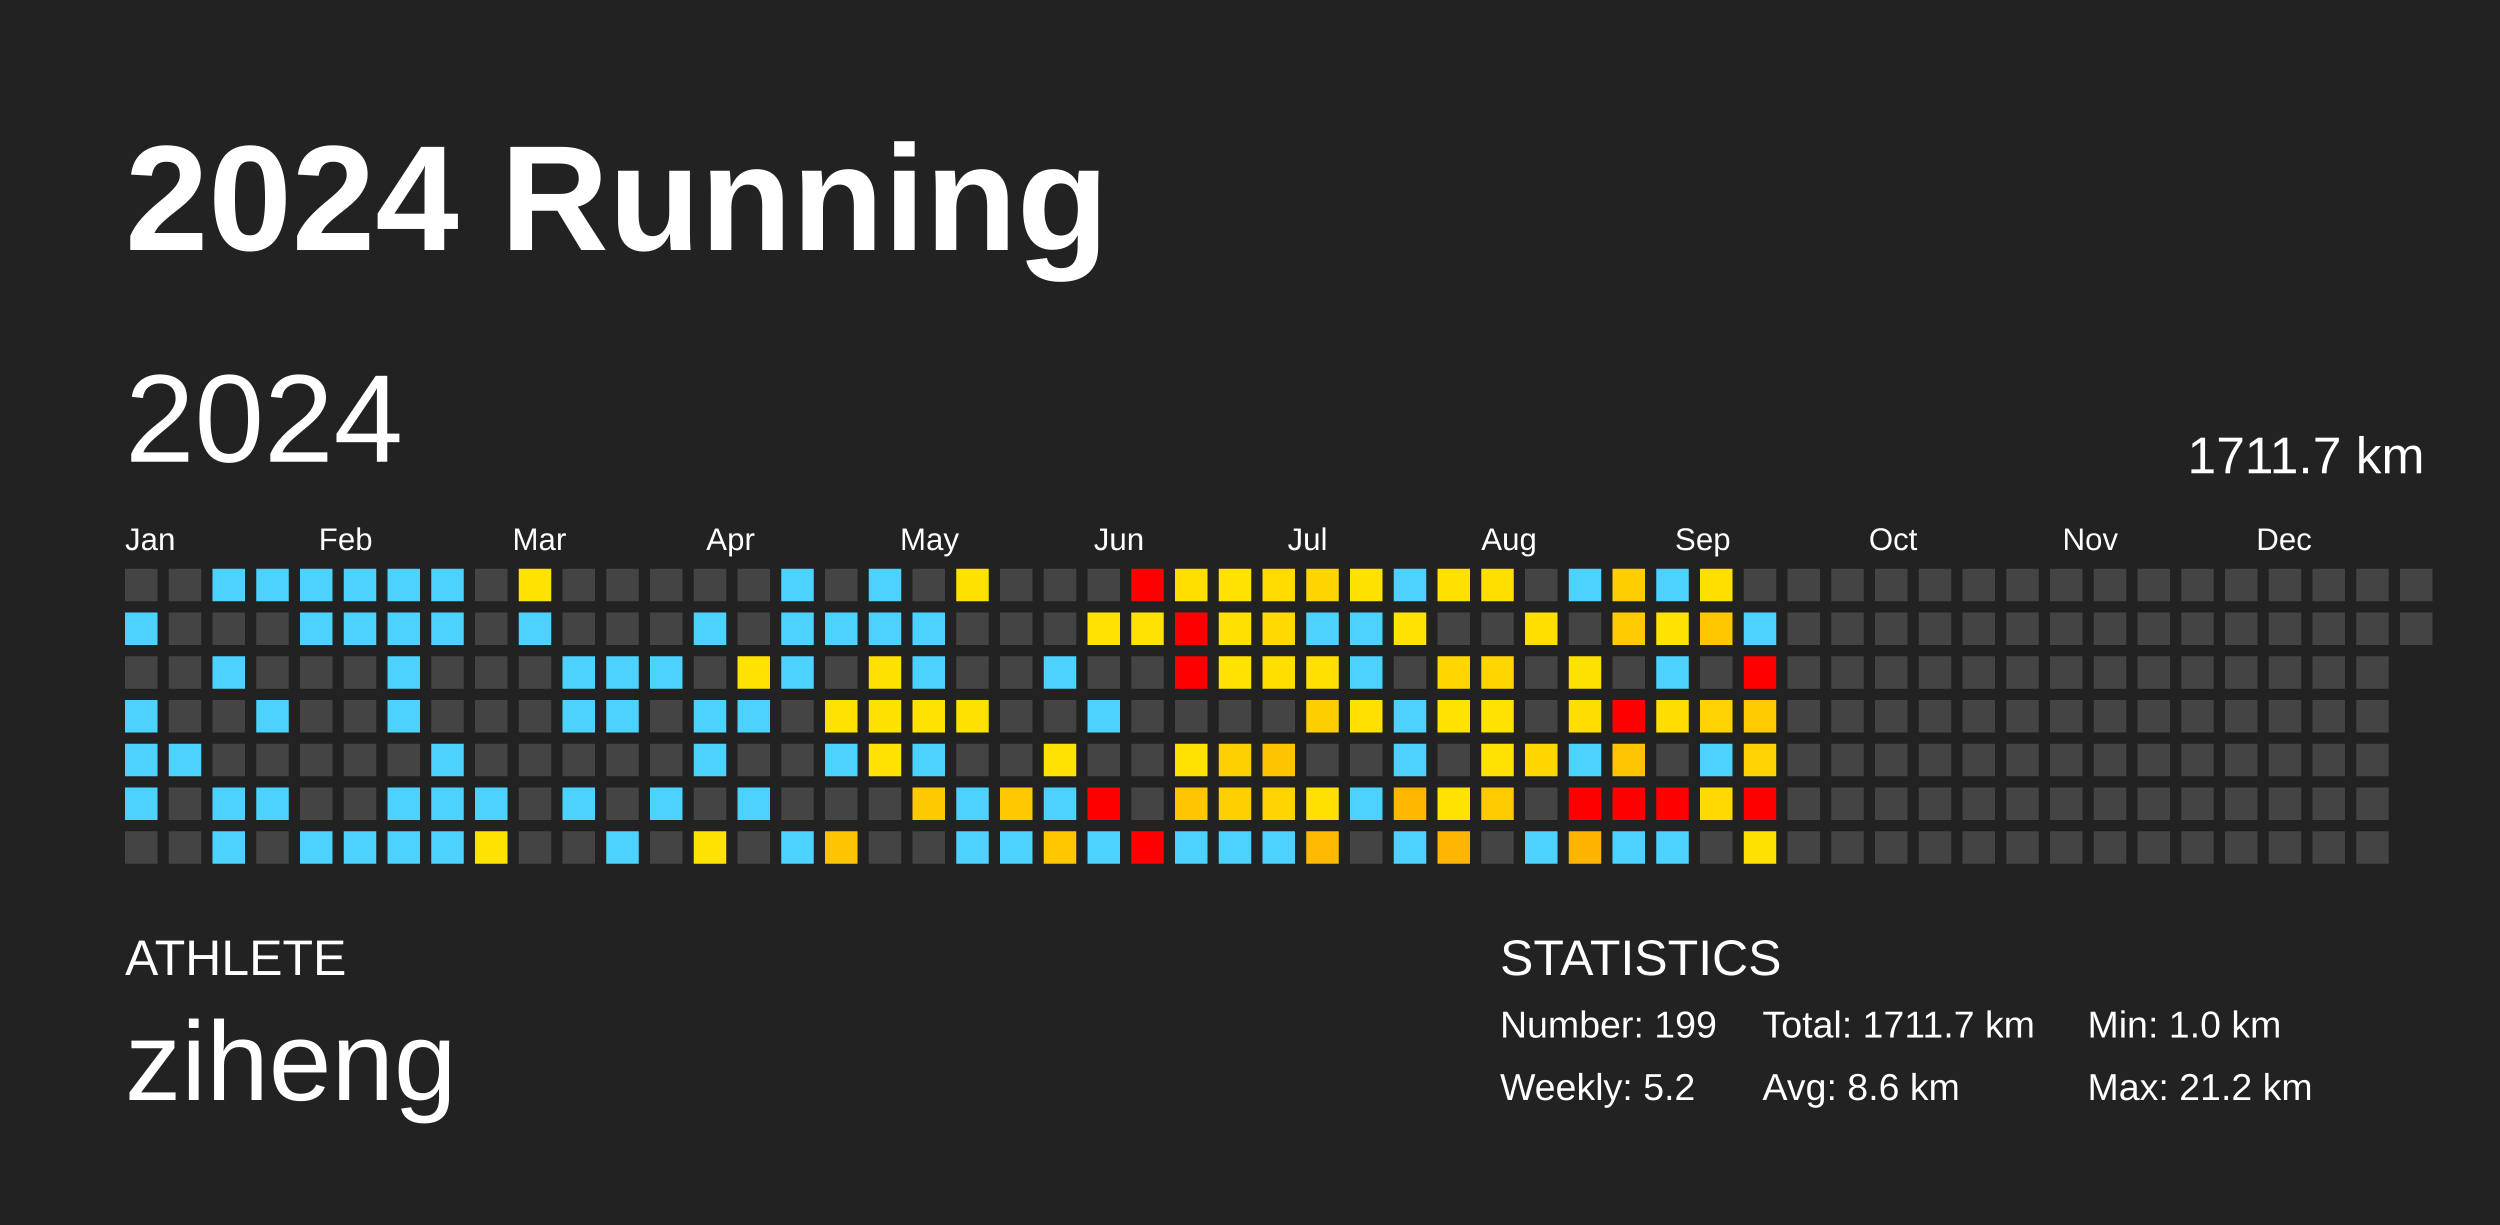
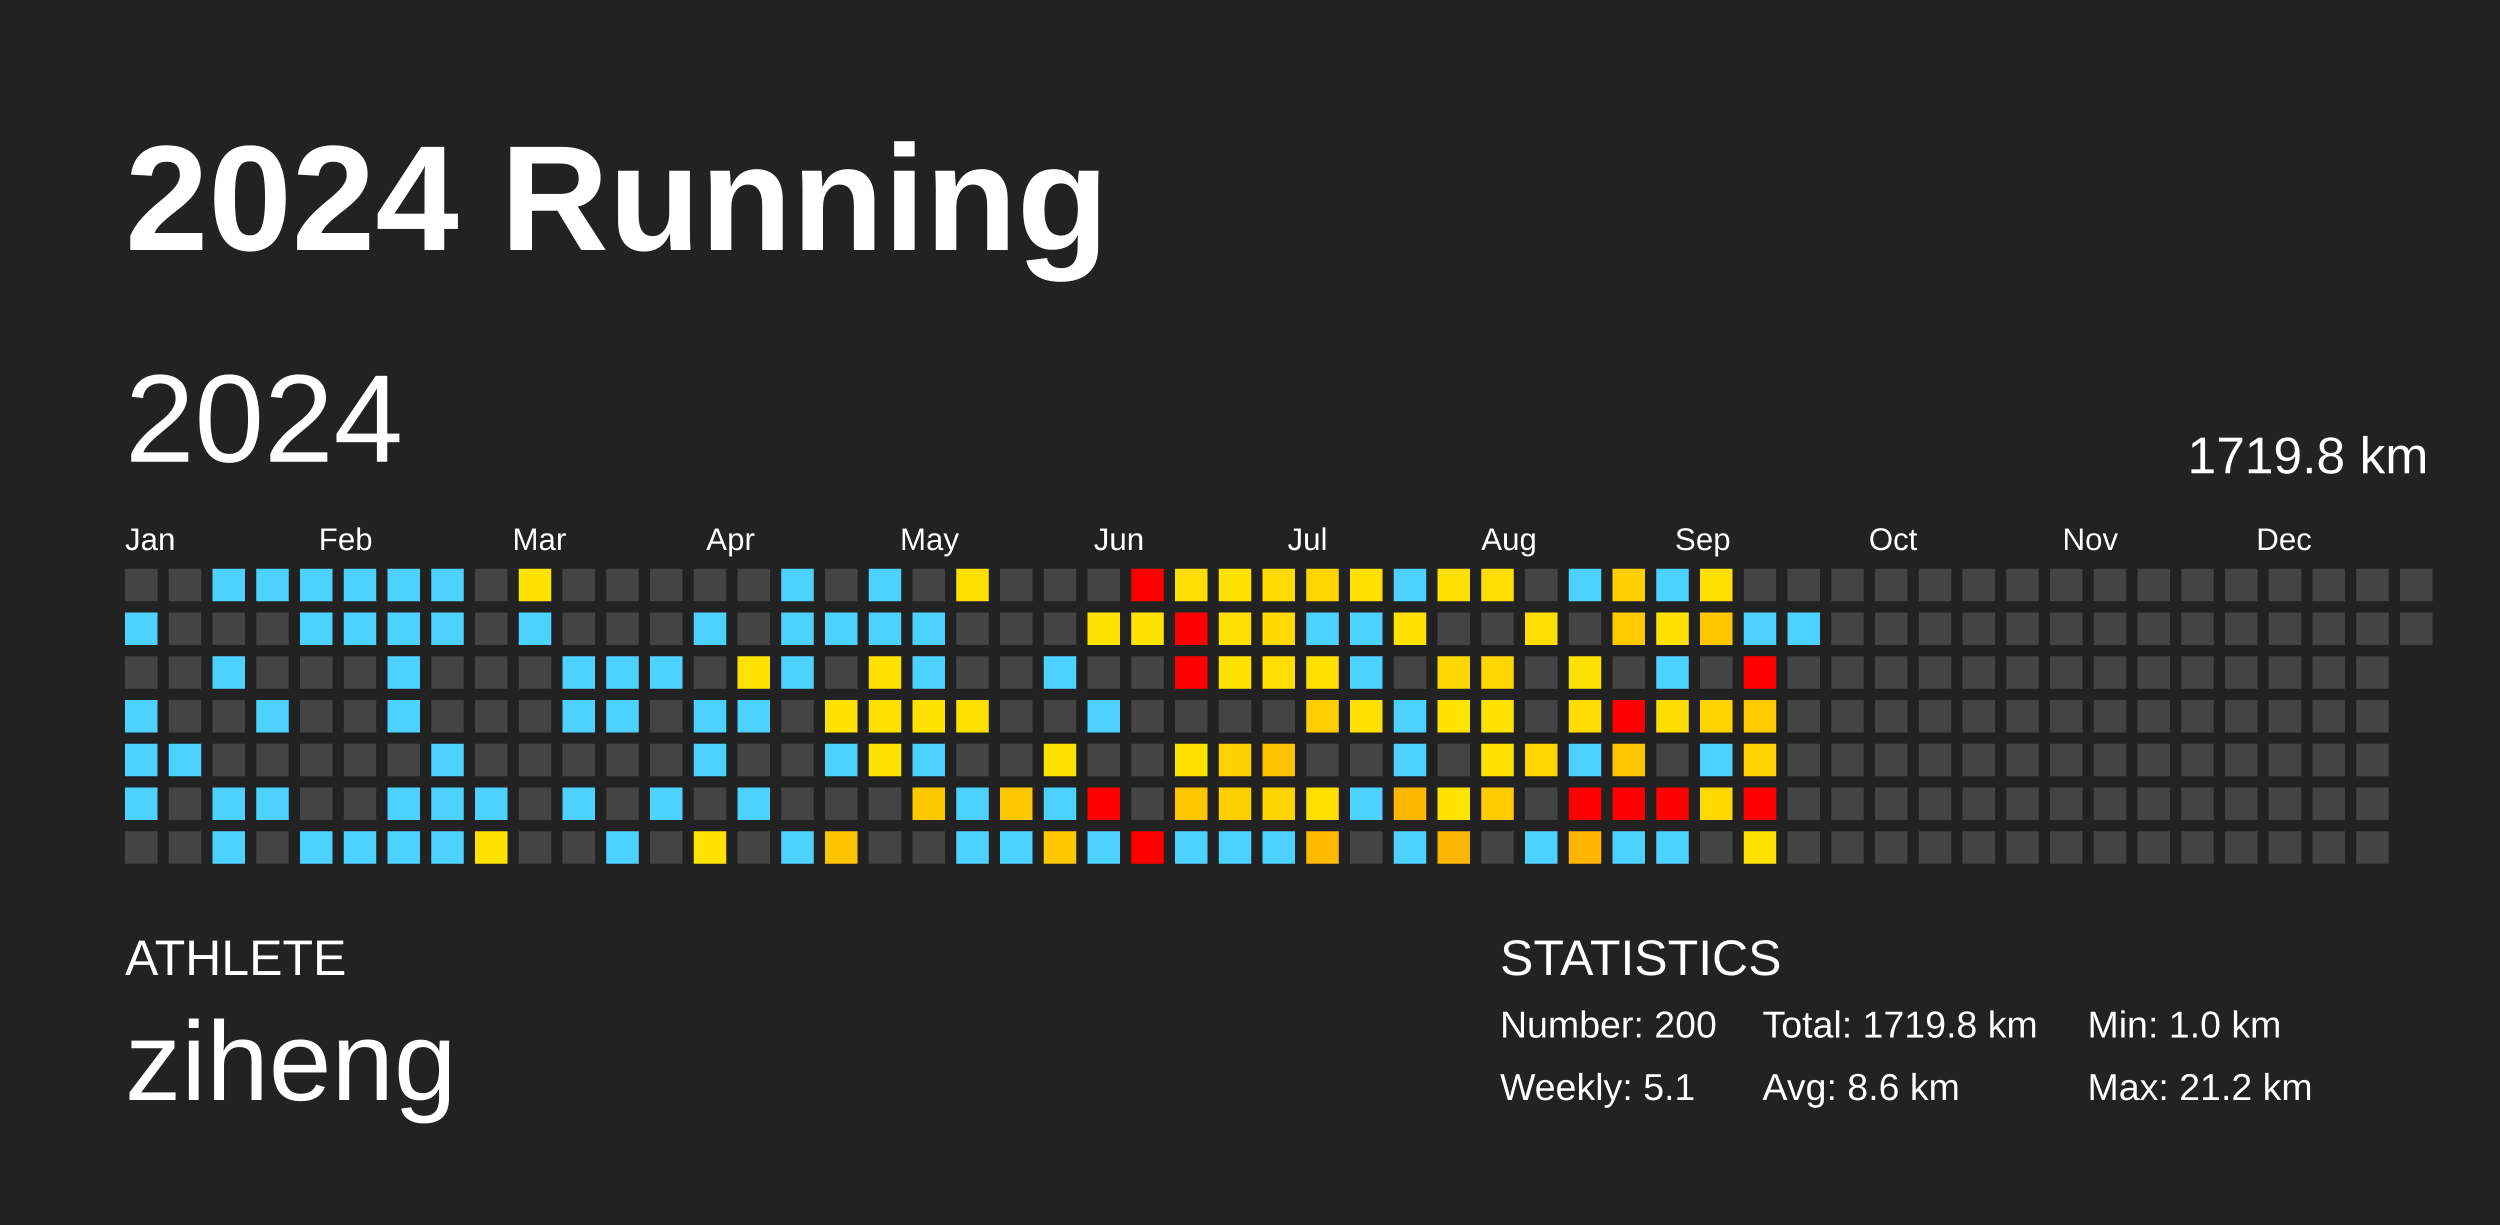
<svg xmlns="http://www.w3.org/2000/svg" baseProfile="full" height="98mm" version="1.1" viewBox="0,0,200,98" width="200mm">
  <defs />
  <rect fill="#222222" height="98" width="200" x="0" y="0" />
  <text fill="#FFFFFF" style="font-size:12px; font-family:Arial; font-weight:bold;" x="10" y="20">2024 Running</text>
  <text fill="#FFFFFF" style="font-size:4px; font-family:Arial" x="10" y="78">ATHLETE</text>
  <text fill="#FFFFFF" style="font-size:9px; font-family:Arial" x="10" y="88">ziheng</text>
  <text fill="#FFFFFF" style="font-size:4px; font-family:Arial" x="120" y="78">STATISTICS</text>
-   <text fill="#FFFFFF" style="font-size:3px; font-family:Arial" x="120" y="83">Number: 199</text>
-   <text fill="#FFFFFF" style="font-size:3px; font-family:Arial" x="120" y="88">Weekly: 5.2</text>
-   <text fill="#FFFFFF" style="font-size:3px; font-family:Arial" x="141" y="83">Total: 1711.7 km</text>
+   <text fill="#FFFFFF" style="font-size:3px; font-family:Arial" x="120" y="83">Number: 200</text>
+   <text fill="#FFFFFF" style="font-size:3px; font-family:Arial" x="120" y="88">Weekly: 5.1</text>
+   <text fill="#FFFFFF" style="font-size:3px; font-family:Arial" x="141" y="83">Total: 1719.8 km</text>
  <text fill="#FFFFFF" style="font-size:3px; font-family:Arial" x="141" y="88">Avg: 8.6 km</text>
  <text fill="#FFFFFF" style="font-size:3px; font-family:Arial" x="167" y="83">Min: 1.0 km</text>
  <text fill="#FFFFFF" style="font-size:3px; font-family:Arial" x="167" y="88">Max: 21.2 km</text>
  <text dominant-baseline="hanging" fill="#FFFFFF" style="font-size:10.0px; font-family:Arial;" x="10" y="30">2024</text>
-   <text dominant-baseline="hanging" fill="#FFFFFF" style="font-size:4.125px; font-family:Arial;" x="175" y="35">1711.7 km</text>
+   <text dominant-baseline="hanging" fill="#FFFFFF" style="font-size:4.125px; font-family:Arial;" x="175" y="35">1719.8 km</text>
  <text fill="#FFFFFF" style="font-size:2.5px; font-family:Arial" x="10.0" y="44">Jan</text>
  <text fill="#FFFFFF" style="font-size:2.5px; font-family:Arial" x="25.5" y="44">Feb</text>
  <text fill="#FFFFFF" style="font-size:2.5px; font-family:Arial" x="41.0" y="44">Mar</text>
  <text fill="#FFFFFF" style="font-size:2.5px; font-family:Arial" x="56.5" y="44">Apr</text>
  <text fill="#FFFFFF" style="font-size:2.5px; font-family:Arial" x="72.0" y="44">May</text>
  <text fill="#FFFFFF" style="font-size:2.5px; font-family:Arial" x="87.5" y="44">Jun</text>
  <text fill="#FFFFFF" style="font-size:2.5px; font-family:Arial" x="103.0" y="44">Jul</text>
  <text fill="#FFFFFF" style="font-size:2.5px; font-family:Arial" x="118.5" y="44">Aug</text>
  <text fill="#FFFFFF" style="font-size:2.5px; font-family:Arial" x="134.0" y="44">Sep</text>
  <text fill="#FFFFFF" style="font-size:2.5px; font-family:Arial" x="149.5" y="44">Oct</text>
  <text fill="#FFFFFF" style="font-size:2.5px; font-family:Arial" x="165.0" y="44">Nov</text>
  <text fill="#FFFFFF" style="font-size:2.5px; font-family:Arial" x="180.5" y="44">Dec</text>
  <rect fill="#444444" height="2.6" width="2.6" x="10.0" y="45.5" />
  <rect fill="#4dd2ff" height="2.6" width="2.6" x="10.0" y="49.0" />
  <rect fill="#444444" height="2.6" width="2.6" x="10.0" y="52.5" />
  <rect fill="#4dd2ff" height="2.6" width="2.6" x="10.0" y="56.0" />
  <rect fill="#4dd2ff" height="2.6" width="2.6" x="10.0" y="59.5" />
  <rect fill="#4dd2ff" height="2.6" width="2.6" x="10.0" y="63.0" />
  <rect fill="#444444" height="2.6" width="2.6" x="10.0" y="66.5" />
  <rect fill="#444444" height="2.6" width="2.6" x="13.5" y="45.5" />
  <rect fill="#444444" height="2.6" width="2.6" x="13.5" y="49.0" />
  <rect fill="#444444" height="2.6" width="2.6" x="13.5" y="52.5" />
  <rect fill="#444444" height="2.6" width="2.6" x="13.5" y="56.0" />
  <rect fill="#4dd2ff" height="2.6" width="2.6" x="13.5" y="59.5" />
  <rect fill="#444444" height="2.6" width="2.6" x="13.5" y="63.0" />
  <rect fill="#444444" height="2.6" width="2.6" x="13.5" y="66.5" />
  <rect fill="#4dd2ff" height="2.6" width="2.6" x="17.0" y="45.5" />
  <rect fill="#444444" height="2.6" width="2.6" x="17.0" y="49.0" />
  <rect fill="#4dd2ff" height="2.6" width="2.6" x="17.0" y="52.5" />
  <rect fill="#444444" height="2.6" width="2.6" x="17.0" y="56.0" />
  <rect fill="#444444" height="2.6" width="2.6" x="17.0" y="59.5" />
  <rect fill="#4dd2ff" height="2.6" width="2.6" x="17.0" y="63.0" />
  <rect fill="#4dd2ff" height="2.6" width="2.6" x="17.0" y="66.5" />
  <rect fill="#4dd2ff" height="2.6" width="2.6" x="20.5" y="45.5" />
  <rect fill="#444444" height="2.6" width="2.6" x="20.5" y="49.0" />
  <rect fill="#444444" height="2.6" width="2.6" x="20.5" y="52.5" />
  <rect fill="#4dd2ff" height="2.6" width="2.6" x="20.5" y="56.0" />
  <rect fill="#444444" height="2.6" width="2.6" x="20.5" y="59.5" />
  <rect fill="#4dd2ff" height="2.6" width="2.6" x="20.5" y="63.0" />
  <rect fill="#444444" height="2.6" width="2.6" x="20.5" y="66.5" />
  <rect fill="#4dd2ff" height="2.6" width="2.6" x="24.0" y="45.5" />
  <rect fill="#4dd2ff" height="2.6" width="2.6" x="24.0" y="49.0" />
  <rect fill="#444444" height="2.6" width="2.6" x="24.0" y="52.5" />
  <rect fill="#444444" height="2.6" width="2.6" x="24.0" y="56.0" />
  <rect fill="#444444" height="2.6" width="2.6" x="24.0" y="59.5" />
  <rect fill="#444444" height="2.6" width="2.6" x="24.0" y="63.0" />
  <rect fill="#4dd2ff" height="2.6" width="2.6" x="24.0" y="66.5" />
  <rect fill="#4dd2ff" height="2.6" width="2.6" x="27.5" y="45.5" />
  <rect fill="#4dd2ff" height="2.6" width="2.6" x="27.5" y="49.0" />
  <rect fill="#444444" height="2.6" width="2.6" x="27.5" y="52.5" />
  <rect fill="#444444" height="2.6" width="2.6" x="27.5" y="56.0" />
  <rect fill="#444444" height="2.6" width="2.6" x="27.5" y="59.5" />
  <rect fill="#444444" height="2.6" width="2.6" x="27.5" y="63.0" />
  <rect fill="#4dd2ff" height="2.6" width="2.6" x="27.5" y="66.5" />
  <rect fill="#4dd2ff" height="2.6" width="2.6" x="31.0" y="45.5" />
  <rect fill="#4dd2ff" height="2.6" width="2.6" x="31.0" y="49.0" />
  <rect fill="#4dd2ff" height="2.6" width="2.6" x="31.0" y="52.5" />
  <rect fill="#4dd2ff" height="2.6" width="2.6" x="31.0" y="56.0" />
  <rect fill="#444444" height="2.6" width="2.6" x="31.0" y="59.5" />
  <rect fill="#4dd2ff" height="2.6" width="2.6" x="31.0" y="63.0" />
  <rect fill="#4dd2ff" height="2.6" width="2.6" x="31.0" y="66.5" />
  <rect fill="#4dd2ff" height="2.6" width="2.6" x="34.5" y="45.5" />
  <rect fill="#4dd2ff" height="2.6" width="2.6" x="34.5" y="49.0" />
  <rect fill="#444444" height="2.6" width="2.6" x="34.5" y="52.5" />
  <rect fill="#444444" height="2.6" width="2.6" x="34.5" y="56.0" />
  <rect fill="#4dd2ff" height="2.6" width="2.6" x="34.5" y="59.5" />
  <rect fill="#4dd2ff" height="2.6" width="2.6" x="34.5" y="63.0" />
  <rect fill="#4dd2ff" height="2.6" width="2.6" x="34.5" y="66.5" />
  <rect fill="#444444" height="2.6" width="2.6" x="38.0" y="45.5" />
  <rect fill="#444444" height="2.6" width="2.6" x="38.0" y="49.0" />
  <rect fill="#444444" height="2.6" width="2.6" x="38.0" y="52.5" />
  <rect fill="#444444" height="2.6" width="2.6" x="38.0" y="56.0" />
  <rect fill="#444444" height="2.6" width="2.6" x="38.0" y="59.5" />
  <rect fill="#4dd2ff" height="2.6" width="2.6" x="38.0" y="63.0" />
  <rect fill="#ffe300" height="2.6" width="2.6" x="38.0" y="66.5" />
  <rect fill="#ffe300" height="2.6" width="2.6" x="41.5" y="45.5" />
  <rect fill="#4dd2ff" height="2.6" width="2.6" x="41.5" y="49.0" />
  <rect fill="#444444" height="2.6" width="2.6" x="41.5" y="52.5" />
  <rect fill="#444444" height="2.6" width="2.6" x="41.5" y="56.0" />
  <rect fill="#444444" height="2.6" width="2.6" x="41.5" y="59.5" />
  <rect fill="#444444" height="2.6" width="2.6" x="41.5" y="63.0" />
  <rect fill="#444444" height="2.6" width="2.6" x="41.5" y="66.5" />
  <rect fill="#444444" height="2.6" width="2.6" x="45.0" y="45.5" />
  <rect fill="#444444" height="2.6" width="2.6" x="45.0" y="49.0" />
  <rect fill="#4dd2ff" height="2.6" width="2.6" x="45.0" y="52.5" />
  <rect fill="#4dd2ff" height="2.6" width="2.6" x="45.0" y="56.0" />
  <rect fill="#444444" height="2.6" width="2.6" x="45.0" y="59.5" />
  <rect fill="#4dd2ff" height="2.6" width="2.6" x="45.0" y="63.0" />
  <rect fill="#444444" height="2.6" width="2.6" x="45.0" y="66.5" />
  <rect fill="#444444" height="2.6" width="2.6" x="48.5" y="45.5" />
  <rect fill="#444444" height="2.6" width="2.6" x="48.5" y="49.0" />
  <rect fill="#4dd2ff" height="2.6" width="2.6" x="48.5" y="52.5" />
  <rect fill="#4dd2ff" height="2.6" width="2.6" x="48.5" y="56.0" />
  <rect fill="#444444" height="2.6" width="2.6" x="48.5" y="59.5" />
  <rect fill="#444444" height="2.6" width="2.6" x="48.5" y="63.0" />
  <rect fill="#4dd2ff" height="2.6" width="2.6" x="48.5" y="66.5" />
  <rect fill="#444444" height="2.6" width="2.6" x="52.0" y="45.5" />
  <rect fill="#444444" height="2.6" width="2.6" x="52.0" y="49.0" />
  <rect fill="#4dd2ff" height="2.6" width="2.6" x="52.0" y="52.5" />
  <rect fill="#444444" height="2.6" width="2.6" x="52.0" y="56.0" />
  <rect fill="#444444" height="2.6" width="2.6" x="52.0" y="59.5" />
  <rect fill="#4dd2ff" height="2.6" width="2.6" x="52.0" y="63.0" />
  <rect fill="#444444" height="2.6" width="2.6" x="52.0" y="66.5" />
  <rect fill="#444444" height="2.6" width="2.6" x="55.5" y="45.5" />
  <rect fill="#4dd2ff" height="2.6" width="2.6" x="55.5" y="49.0" />
  <rect fill="#444444" height="2.6" width="2.6" x="55.5" y="52.5" />
  <rect fill="#4dd2ff" height="2.6" width="2.6" x="55.5" y="56.0" />
  <rect fill="#4dd2ff" height="2.6" width="2.6" x="55.5" y="59.5" />
  <rect fill="#444444" height="2.6" width="2.6" x="55.5" y="63.0" />
  <rect fill="#ffe300" height="2.6" width="2.6" x="55.5" y="66.5" />
  <rect fill="#444444" height="2.6" width="2.6" x="59.0" y="45.5" />
  <rect fill="#444444" height="2.6" width="2.6" x="59.0" y="49.0" />
  <rect fill="#ffe300" height="2.6" width="2.6" x="59.0" y="52.5" />
  <rect fill="#4dd2ff" height="2.6" width="2.6" x="59.0" y="56.0" />
  <rect fill="#444444" height="2.6" width="2.6" x="59.0" y="59.5" />
  <rect fill="#4dd2ff" height="2.6" width="2.6" x="59.0" y="63.0" />
  <rect fill="#444444" height="2.6" width="2.6" x="59.0" y="66.5" />
  <rect fill="#4dd2ff" height="2.6" width="2.6" x="62.5" y="45.5" />
  <rect fill="#4dd2ff" height="2.6" width="2.6" x="62.5" y="49.0" />
  <rect fill="#4dd2ff" height="2.6" width="2.6" x="62.5" y="52.5" />
  <rect fill="#444444" height="2.6" width="2.6" x="62.5" y="56.0" />
  <rect fill="#444444" height="2.6" width="2.6" x="62.5" y="59.5" />
  <rect fill="#444444" height="2.6" width="2.6" x="62.5" y="63.0" />
  <rect fill="#4dd2ff" height="2.6" width="2.6" x="62.5" y="66.5" />
  <rect fill="#444444" height="2.6" width="2.6" x="66.0" y="45.5" />
  <rect fill="#4dd2ff" height="2.6" width="2.6" x="66.0" y="49.0" />
  <rect fill="#444444" height="2.6" width="2.6" x="66.0" y="52.5" />
  <rect fill="#ffe300" height="2.6" width="2.6" x="66.0" y="56.0" />
  <rect fill="#4dd2ff" height="2.6" width="2.6" x="66.0" y="59.5" />
  <rect fill="#444444" height="2.6" width="2.6" x="66.0" y="63.0" />
  <rect fill="#ffc400" height="2.6" width="2.6" x="66.0" y="66.5" />
  <rect fill="#4dd2ff" height="2.6" width="2.6" x="69.5" y="45.5" />
  <rect fill="#4dd2ff" height="2.6" width="2.6" x="69.5" y="49.0" />
  <rect fill="#ffe100" height="2.6" width="2.6" x="69.5" y="52.5" />
  <rect fill="#ffe100" height="2.6" width="2.6" x="69.5" y="56.0" />
  <rect fill="#ffe300" height="2.6" width="2.6" x="69.5" y="59.5" />
  <rect fill="#444444" height="2.6" width="2.6" x="69.5" y="63.0" />
  <rect fill="#444444" height="2.6" width="2.6" x="69.5" y="66.5" />
  <rect fill="#444444" height="2.6" width="2.6" x="73.0" y="45.5" />
  <rect fill="#4dd2ff" height="2.6" width="2.6" x="73.0" y="49.0" />
  <rect fill="#4dd2ff" height="2.6" width="2.6" x="73.0" y="52.5" />
  <rect fill="#ffe200" height="2.6" width="2.6" x="73.0" y="56.0" />
  <rect fill="#4dd2ff" height="2.6" width="2.6" x="73.0" y="59.5" />
  <rect fill="#ffc900" height="2.6" width="2.6" x="73.0" y="63.0" />
  <rect fill="#444444" height="2.6" width="2.6" x="73.0" y="66.5" />
  <rect fill="#ffe100" height="2.6" width="2.6" x="76.5" y="45.5" />
  <rect fill="#444444" height="2.6" width="2.6" x="76.5" y="49.0" />
  <rect fill="#444444" height="2.6" width="2.6" x="76.5" y="52.5" />
  <rect fill="#ffe100" height="2.6" width="2.6" x="76.5" y="56.0" />
  <rect fill="#444444" height="2.6" width="2.6" x="76.5" y="59.5" />
  <rect fill="#4dd2ff" height="2.6" width="2.6" x="76.5" y="63.0" />
  <rect fill="#4dd2ff" height="2.6" width="2.6" x="76.5" y="66.5" />
  <rect fill="#444444" height="2.6" width="2.6" x="80.0" y="45.5" />
  <rect fill="#444444" height="2.6" width="2.6" x="80.0" y="49.0" />
  <rect fill="#444444" height="2.6" width="2.6" x="80.0" y="52.5" />
  <rect fill="#444444" height="2.6" width="2.6" x="80.0" y="56.0" />
  <rect fill="#444444" height="2.6" width="2.6" x="80.0" y="59.5" />
  <rect fill="#ffc800" height="2.6" width="2.6" x="80.0" y="63.0" />
  <rect fill="#4dd2ff" height="2.6" width="2.6" x="80.0" y="66.5" />
  <rect fill="#444444" height="2.6" width="2.6" x="83.5" y="45.5" />
  <rect fill="#444444" height="2.6" width="2.6" x="83.5" y="49.0" />
  <rect fill="#4dd2ff" height="2.6" width="2.6" x="83.5" y="52.5" />
  <rect fill="#444444" height="2.6" width="2.6" x="83.5" y="56.0" />
  <rect fill="#ffe300" height="2.6" width="2.6" x="83.5" y="59.5" />
  <rect fill="#4dd2ff" height="2.6" width="2.6" x="83.5" y="63.0" />
  <rect fill="#ffc700" height="2.6" width="2.6" x="83.5" y="66.5" />
  <rect fill="#444444" height="2.6" width="2.6" x="87.0" y="45.5" />
  <rect fill="#ffe300" height="2.6" width="2.6" x="87.0" y="49.0" />
  <rect fill="#444444" height="2.6" width="2.6" x="87.0" y="52.5" />
  <rect fill="#4dd2ff" height="2.6" width="2.6" x="87.0" y="56.0" />
  <rect fill="#444444" height="2.6" width="2.6" x="87.0" y="59.5" />
  <rect fill="red" height="2.6" width="2.6" x="87.0" y="63.0" />
  <rect fill="#4dd2ff" height="2.6" width="2.6" x="87.0" y="66.5" />
  <rect fill="red" height="2.6" width="2.6" x="90.5" y="45.5" />
  <rect fill="#ffe300" height="2.6" width="2.6" x="90.5" y="49.0" />
  <rect fill="#444444" height="2.6" width="2.6" x="90.5" y="52.5" />
  <rect fill="#444444" height="2.6" width="2.6" x="90.5" y="56.0" />
  <rect fill="#444444" height="2.6" width="2.6" x="90.5" y="59.5" />
  <rect fill="#444444" height="2.6" width="2.6" x="90.5" y="63.0" />
  <rect fill="red" height="2.6" width="2.6" x="90.5" y="66.5" />
  <rect fill="#ffde00" height="2.6" width="2.6" x="94.0" y="45.5" />
  <rect fill="red" height="2.6" width="2.6" x="94.0" y="49.0" />
  <rect fill="red" height="2.6" width="2.6" x="94.0" y="52.5" />
  <rect fill="#444444" height="2.6" width="2.6" x="94.0" y="56.0" />
  <rect fill="#ffe300" height="2.6" width="2.6" x="94.0" y="59.5" />
  <rect fill="#ffc600" height="2.6" width="2.6" x="94.0" y="63.0" />
  <rect fill="#4dd2ff" height="2.6" width="2.6" x="94.0" y="66.5" />
  <rect fill="#ffe200" height="2.6" width="2.6" x="97.5" y="45.5" />
  <rect fill="#ffe000" height="2.6" width="2.6" x="97.5" y="49.0" />
  <rect fill="#ffe200" height="2.6" width="2.6" x="97.5" y="52.5" />
  <rect fill="#444444" height="2.6" width="2.6" x="97.5" y="56.0" />
  <rect fill="#ffd000" height="2.6" width="2.6" x="97.5" y="59.5" />
  <rect fill="#ffcf00" height="2.6" width="2.6" x="97.5" y="63.0" />
  <rect fill="#4dd2ff" height="2.6" width="2.6" x="97.5" y="66.5" />
  <rect fill="#ffdb00" height="2.6" width="2.6" x="101.0" y="45.5" />
  <rect fill="#ffd900" height="2.6" width="2.6" x="101.0" y="49.0" />
  <rect fill="#ffde00" height="2.6" width="2.6" x="101.0" y="52.5" />
  <rect fill="#444444" height="2.6" width="2.6" x="101.0" y="56.0" />
  <rect fill="#ffc400" height="2.6" width="2.6" x="101.0" y="59.5" />
  <rect fill="#ffd400" height="2.6" width="2.6" x="101.0" y="63.0" />
  <rect fill="#4dd2ff" height="2.6" width="2.6" x="101.0" y="66.5" />
  <rect fill="#ffd500" height="2.6" width="2.6" x="104.5" y="45.5" />
  <rect fill="#4dd2ff" height="2.6" width="2.6" x="104.5" y="49.0" />
  <rect fill="#ffe000" height="2.6" width="2.6" x="104.5" y="52.5" />
  <rect fill="#ffce00" height="2.6" width="2.6" x="104.5" y="56.0" />
  <rect fill="#444444" height="2.6" width="2.6" x="104.5" y="59.5" />
  <rect fill="#ffe000" height="2.6" width="2.6" x="104.5" y="63.0" />
  <rect fill="#ffb900" height="2.6" width="2.6" x="104.5" y="66.5" />
  <rect fill="#ffe100" height="2.6" width="2.6" x="108.0" y="45.5" />
  <rect fill="#4dd2ff" height="2.6" width="2.6" x="108.0" y="49.0" />
  <rect fill="#4dd2ff" height="2.6" width="2.6" x="108.0" y="52.5" />
  <rect fill="#ffe000" height="2.6" width="2.6" x="108.0" y="56.0" />
  <rect fill="#444444" height="2.6" width="2.6" x="108.0" y="59.5" />
  <rect fill="#4dd2ff" height="2.6" width="2.6" x="108.0" y="63.0" />
  <rect fill="#444444" height="2.6" width="2.6" x="108.0" y="66.5" />
  <rect fill="#4dd2ff" height="2.6" width="2.6" x="111.5" y="45.5" />
  <rect fill="#ffe300" height="2.6" width="2.6" x="111.5" y="49.0" />
  <rect fill="#444444" height="2.6" width="2.6" x="111.5" y="52.5" />
  <rect fill="#4dd2ff" height="2.6" width="2.6" x="111.5" y="56.0" />
  <rect fill="#4dd2ff" height="2.6" width="2.6" x="111.5" y="59.5" />
  <rect fill="#ffb700" height="2.6" width="2.6" x="111.5" y="63.0" />
  <rect fill="#4dd2ff" height="2.6" width="2.6" x="111.5" y="66.5" />
  <rect fill="#ffe000" height="2.6" width="2.6" x="115.0" y="45.5" />
  <rect fill="#444444" height="2.6" width="2.6" x="115.0" y="49.0" />
  <rect fill="#ffd700" height="2.6" width="2.6" x="115.0" y="52.5" />
  <rect fill="#ffe300" height="2.6" width="2.6" x="115.0" y="56.0" />
  <rect fill="#444444" height="2.6" width="2.6" x="115.0" y="59.5" />
  <rect fill="#ffe300" height="2.6" width="2.6" x="115.0" y="63.0" />
  <rect fill="#ffb600" height="2.6" width="2.6" x="115.0" y="66.5" />
  <rect fill="#ffde00" height="2.6" width="2.6" x="118.5" y="45.5" />
  <rect fill="#444444" height="2.6" width="2.6" x="118.5" y="49.0" />
  <rect fill="#ffd600" height="2.6" width="2.6" x="118.5" y="52.5" />
  <rect fill="#ffe300" height="2.6" width="2.6" x="118.5" y="56.0" />
  <rect fill="#ffe300" height="2.6" width="2.6" x="118.5" y="59.5" />
  <rect fill="#ffcb00" height="2.6" width="2.6" x="118.5" y="63.0" />
  <rect fill="#444444" height="2.6" width="2.6" x="118.5" y="66.5" />
  <rect fill="#444444" height="2.6" width="2.6" x="122.0" y="45.5" />
  <rect fill="#ffde00" height="2.6" width="2.6" x="122.0" y="49.0" />
  <rect fill="#444444" height="2.6" width="2.6" x="122.0" y="52.5" />
  <rect fill="#444444" height="2.6" width="2.6" x="122.0" y="56.0" />
  <rect fill="#ffd700" height="2.6" width="2.6" x="122.0" y="59.5" />
  <rect fill="#444444" height="2.6" width="2.6" x="122.0" y="63.0" />
  <rect fill="#4dd2ff" height="2.6" width="2.6" x="122.0" y="66.5" />
  <rect fill="#4dd2ff" height="2.6" width="2.6" x="125.5" y="45.5" />
  <rect fill="#444444" height="2.6" width="2.6" x="125.5" y="49.0" />
  <rect fill="#ffe100" height="2.6" width="2.6" x="125.5" y="52.5" />
  <rect fill="#ffdd00" height="2.6" width="2.6" x="125.5" y="56.0" />
  <rect fill="#4dd2ff" height="2.6" width="2.6" x="125.5" y="59.5" />
  <rect fill="red" height="2.6" width="2.6" x="125.5" y="63.0" />
  <rect fill="#ffb500" height="2.6" width="2.6" x="125.5" y="66.5" />
  <rect fill="#ffce00" height="2.6" width="2.6" x="129.0" y="45.5" />
  <rect fill="#ffca00" height="2.6" width="2.6" x="129.0" y="49.0" />
  <rect fill="#444444" height="2.6" width="2.6" x="129.0" y="52.5" />
  <rect fill="red" height="2.6" width="2.6" x="129.0" y="56.0" />
  <rect fill="#ffc500" height="2.6" width="2.6" x="129.0" y="59.5" />
  <rect fill="red" height="2.6" width="2.6" x="129.0" y="63.0" />
  <rect fill="#4dd2ff" height="2.6" width="2.6" x="129.0" y="66.5" />
  <rect fill="#4dd2ff" height="2.6" width="2.6" x="132.5" y="45.5" />
  <rect fill="#ffe300" height="2.6" width="2.6" x="132.5" y="49.0" />
  <rect fill="#4dd2ff" height="2.6" width="2.6" x="132.5" y="52.5" />
  <rect fill="#ffdd00" height="2.6" width="2.6" x="132.5" y="56.0" />
  <rect fill="#444444" height="2.6" width="2.6" x="132.5" y="59.5" />
  <rect fill="red" height="2.6" width="2.6" x="132.5" y="63.0" />
  <rect fill="#4dd2ff" height="2.6" width="2.6" x="132.5" y="66.5" />
  <rect fill="#ffdf00" height="2.6" width="2.6" x="136.0" y="45.5" />
  <rect fill="#ffc700" height="2.6" width="2.6" x="136.0" y="49.0" />
  <rect fill="#444444" height="2.6" width="2.6" x="136.0" y="52.5" />
  <rect fill="#ffd200" height="2.6" width="2.6" x="136.0" y="56.0" />
  <rect fill="#4dd2ff" height="2.6" width="2.6" x="136.0" y="59.5" />
  <rect fill="#ffd900" height="2.6" width="2.6" x="136.0" y="63.0" />
  <rect fill="#444444" height="2.6" width="2.6" x="136.0" y="66.5" />
  <rect fill="#444444" height="2.6" width="2.6" x="139.5" y="45.5" />
  <rect fill="#4dd2ff" height="2.6" width="2.6" x="139.5" y="49.0" />
  <rect fill="red" height="2.6" width="2.6" x="139.5" y="52.5" />
  <rect fill="#ffca00" height="2.6" width="2.6" x="139.5" y="56.0" />
  <rect fill="#ffd300" height="2.6" width="2.6" x="139.5" y="59.5" />
  <rect fill="red" height="2.6" width="2.6" x="139.5" y="63.0" />
  <rect fill="#ffe100" height="2.6" width="2.6" x="139.5" y="66.5" />
  <rect fill="#444444" height="2.6" width="2.6" x="143.0" y="45.5" />
-   <rect fill="#444444" height="2.6" width="2.6" x="143.0" y="49.0" />
+   <rect fill="#4dd2ff" height="2.6" width="2.6" x="143.0" y="49.0" />
  <rect fill="#444444" height="2.6" width="2.6" x="143.0" y="52.5" />
  <rect fill="#444444" height="2.6" width="2.6" x="143.0" y="56.0" />
  <rect fill="#444444" height="2.6" width="2.6" x="143.0" y="59.5" />
  <rect fill="#444444" height="2.6" width="2.6" x="143.0" y="63.0" />
  <rect fill="#444444" height="2.6" width="2.6" x="143.0" y="66.5" />
  <rect fill="#444444" height="2.6" width="2.6" x="146.5" y="45.5" />
  <rect fill="#444444" height="2.6" width="2.6" x="146.5" y="49.0" />
  <rect fill="#444444" height="2.6" width="2.6" x="146.5" y="52.5" />
  <rect fill="#444444" height="2.6" width="2.6" x="146.5" y="56.0" />
  <rect fill="#444444" height="2.6" width="2.6" x="146.5" y="59.5" />
  <rect fill="#444444" height="2.6" width="2.6" x="146.5" y="63.0" />
  <rect fill="#444444" height="2.6" width="2.6" x="146.5" y="66.5" />
  <rect fill="#444444" height="2.6" width="2.6" x="150.0" y="45.5" />
  <rect fill="#444444" height="2.6" width="2.6" x="150.0" y="49.0" />
  <rect fill="#444444" height="2.6" width="2.6" x="150.0" y="52.5" />
  <rect fill="#444444" height="2.6" width="2.6" x="150.0" y="56.0" />
  <rect fill="#444444" height="2.6" width="2.6" x="150.0" y="59.5" />
  <rect fill="#444444" height="2.6" width="2.6" x="150.0" y="63.0" />
  <rect fill="#444444" height="2.6" width="2.6" x="150.0" y="66.5" />
  <rect fill="#444444" height="2.6" width="2.6" x="153.5" y="45.5" />
  <rect fill="#444444" height="2.6" width="2.6" x="153.5" y="49.0" />
  <rect fill="#444444" height="2.6" width="2.6" x="153.5" y="52.5" />
  <rect fill="#444444" height="2.6" width="2.6" x="153.5" y="56.0" />
  <rect fill="#444444" height="2.6" width="2.6" x="153.5" y="59.5" />
  <rect fill="#444444" height="2.6" width="2.6" x="153.5" y="63.0" />
  <rect fill="#444444" height="2.6" width="2.6" x="153.5" y="66.5" />
  <rect fill="#444444" height="2.6" width="2.6" x="157.0" y="45.5" />
  <rect fill="#444444" height="2.6" width="2.6" x="157.0" y="49.0" />
  <rect fill="#444444" height="2.6" width="2.6" x="157.0" y="52.5" />
  <rect fill="#444444" height="2.6" width="2.6" x="157.0" y="56.0" />
  <rect fill="#444444" height="2.6" width="2.6" x="157.0" y="59.5" />
  <rect fill="#444444" height="2.6" width="2.6" x="157.0" y="63.0" />
  <rect fill="#444444" height="2.6" width="2.6" x="157.0" y="66.5" />
  <rect fill="#444444" height="2.6" width="2.6" x="160.5" y="45.5" />
  <rect fill="#444444" height="2.6" width="2.6" x="160.5" y="49.0" />
  <rect fill="#444444" height="2.6" width="2.6" x="160.5" y="52.5" />
  <rect fill="#444444" height="2.6" width="2.6" x="160.5" y="56.0" />
  <rect fill="#444444" height="2.6" width="2.6" x="160.5" y="59.5" />
  <rect fill="#444444" height="2.6" width="2.6" x="160.5" y="63.0" />
  <rect fill="#444444" height="2.6" width="2.6" x="160.5" y="66.5" />
  <rect fill="#444444" height="2.6" width="2.6" x="164.0" y="45.5" />
  <rect fill="#444444" height="2.6" width="2.6" x="164.0" y="49.0" />
  <rect fill="#444444" height="2.6" width="2.6" x="164.0" y="52.5" />
  <rect fill="#444444" height="2.6" width="2.6" x="164.0" y="56.0" />
  <rect fill="#444444" height="2.6" width="2.6" x="164.0" y="59.5" />
  <rect fill="#444444" height="2.6" width="2.6" x="164.0" y="63.0" />
  <rect fill="#444444" height="2.6" width="2.6" x="164.0" y="66.5" />
  <rect fill="#444444" height="2.6" width="2.6" x="167.5" y="45.5" />
  <rect fill="#444444" height="2.6" width="2.6" x="167.5" y="49.0" />
  <rect fill="#444444" height="2.6" width="2.6" x="167.5" y="52.5" />
  <rect fill="#444444" height="2.6" width="2.6" x="167.5" y="56.0" />
  <rect fill="#444444" height="2.6" width="2.6" x="167.5" y="59.5" />
  <rect fill="#444444" height="2.6" width="2.6" x="167.5" y="63.0" />
  <rect fill="#444444" height="2.6" width="2.6" x="167.5" y="66.5" />
  <rect fill="#444444" height="2.6" width="2.6" x="171.0" y="45.5" />
  <rect fill="#444444" height="2.6" width="2.6" x="171.0" y="49.0" />
  <rect fill="#444444" height="2.6" width="2.6" x="171.0" y="52.5" />
  <rect fill="#444444" height="2.6" width="2.6" x="171.0" y="56.0" />
  <rect fill="#444444" height="2.6" width="2.6" x="171.0" y="59.5" />
  <rect fill="#444444" height="2.6" width="2.6" x="171.0" y="63.0" />
  <rect fill="#444444" height="2.6" width="2.6" x="171.0" y="66.5" />
  <rect fill="#444444" height="2.6" width="2.6" x="174.5" y="45.5" />
  <rect fill="#444444" height="2.6" width="2.6" x="174.5" y="49.0" />
  <rect fill="#444444" height="2.6" width="2.6" x="174.5" y="52.5" />
  <rect fill="#444444" height="2.6" width="2.6" x="174.5" y="56.0" />
  <rect fill="#444444" height="2.6" width="2.6" x="174.5" y="59.5" />
  <rect fill="#444444" height="2.6" width="2.6" x="174.5" y="63.0" />
  <rect fill="#444444" height="2.6" width="2.6" x="174.5" y="66.5" />
  <rect fill="#444444" height="2.6" width="2.6" x="178.0" y="45.5" />
  <rect fill="#444444" height="2.6" width="2.6" x="178.0" y="49.0" />
  <rect fill="#444444" height="2.6" width="2.6" x="178.0" y="52.5" />
  <rect fill="#444444" height="2.6" width="2.6" x="178.0" y="56.0" />
  <rect fill="#444444" height="2.6" width="2.6" x="178.0" y="59.5" />
  <rect fill="#444444" height="2.6" width="2.6" x="178.0" y="63.0" />
  <rect fill="#444444" height="2.6" width="2.6" x="178.0" y="66.5" />
  <rect fill="#444444" height="2.6" width="2.6" x="181.5" y="45.5" />
  <rect fill="#444444" height="2.6" width="2.6" x="181.5" y="49.0" />
  <rect fill="#444444" height="2.6" width="2.6" x="181.5" y="52.5" />
  <rect fill="#444444" height="2.6" width="2.6" x="181.5" y="56.0" />
  <rect fill="#444444" height="2.6" width="2.6" x="181.5" y="59.5" />
  <rect fill="#444444" height="2.6" width="2.6" x="181.5" y="63.0" />
  <rect fill="#444444" height="2.6" width="2.6" x="181.5" y="66.5" />
  <rect fill="#444444" height="2.6" width="2.6" x="185.0" y="45.5" />
  <rect fill="#444444" height="2.6" width="2.6" x="185.0" y="49.0" />
  <rect fill="#444444" height="2.6" width="2.6" x="185.0" y="52.5" />
  <rect fill="#444444" height="2.6" width="2.6" x="185.0" y="56.0" />
  <rect fill="#444444" height="2.6" width="2.6" x="185.0" y="59.5" />
  <rect fill="#444444" height="2.6" width="2.6" x="185.0" y="63.0" />
  <rect fill="#444444" height="2.6" width="2.6" x="185.0" y="66.5" />
  <rect fill="#444444" height="2.6" width="2.6" x="188.5" y="45.5" />
  <rect fill="#444444" height="2.6" width="2.6" x="188.5" y="49.0" />
  <rect fill="#444444" height="2.6" width="2.6" x="188.5" y="52.5" />
  <rect fill="#444444" height="2.6" width="2.6" x="188.5" y="56.0" />
  <rect fill="#444444" height="2.6" width="2.6" x="188.5" y="59.5" />
  <rect fill="#444444" height="2.6" width="2.6" x="188.5" y="63.0" />
  <rect fill="#444444" height="2.6" width="2.6" x="188.5" y="66.5" />
  <rect fill="#444444" height="2.6" width="2.6" x="192.0" y="45.5" />
  <rect fill="#444444" height="2.6" width="2.6" x="192.0" y="49.0" />
</svg>
